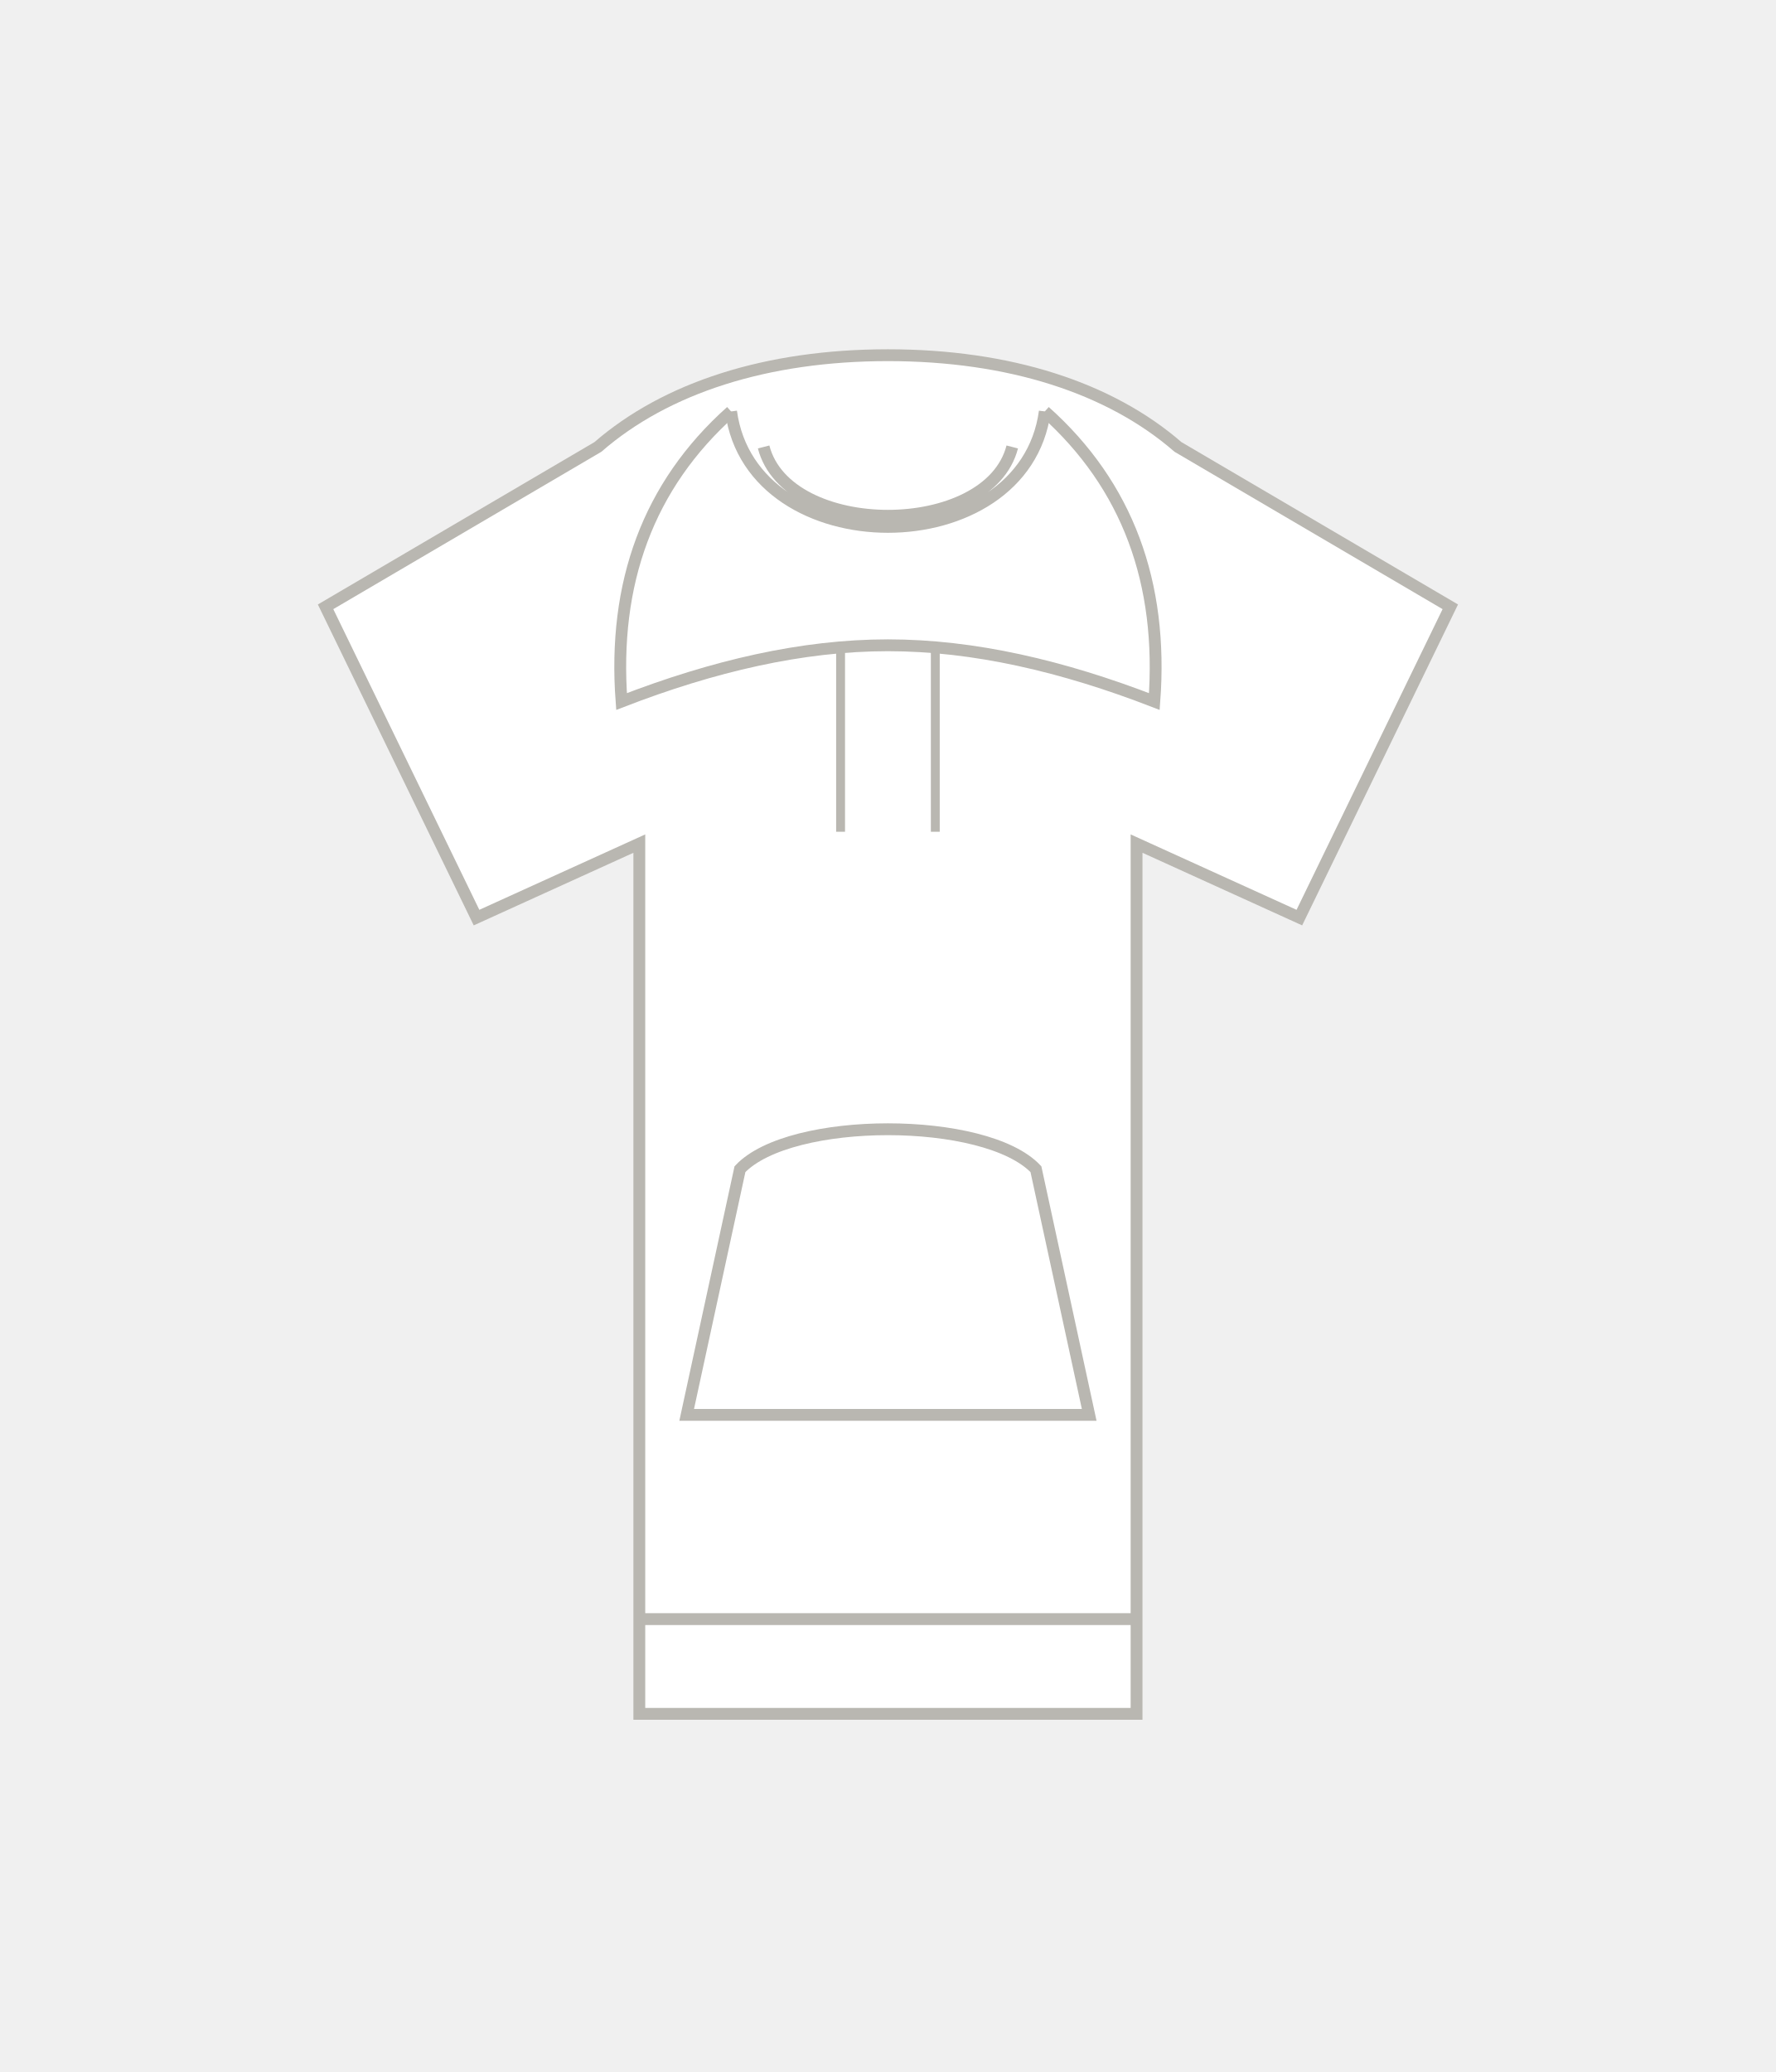
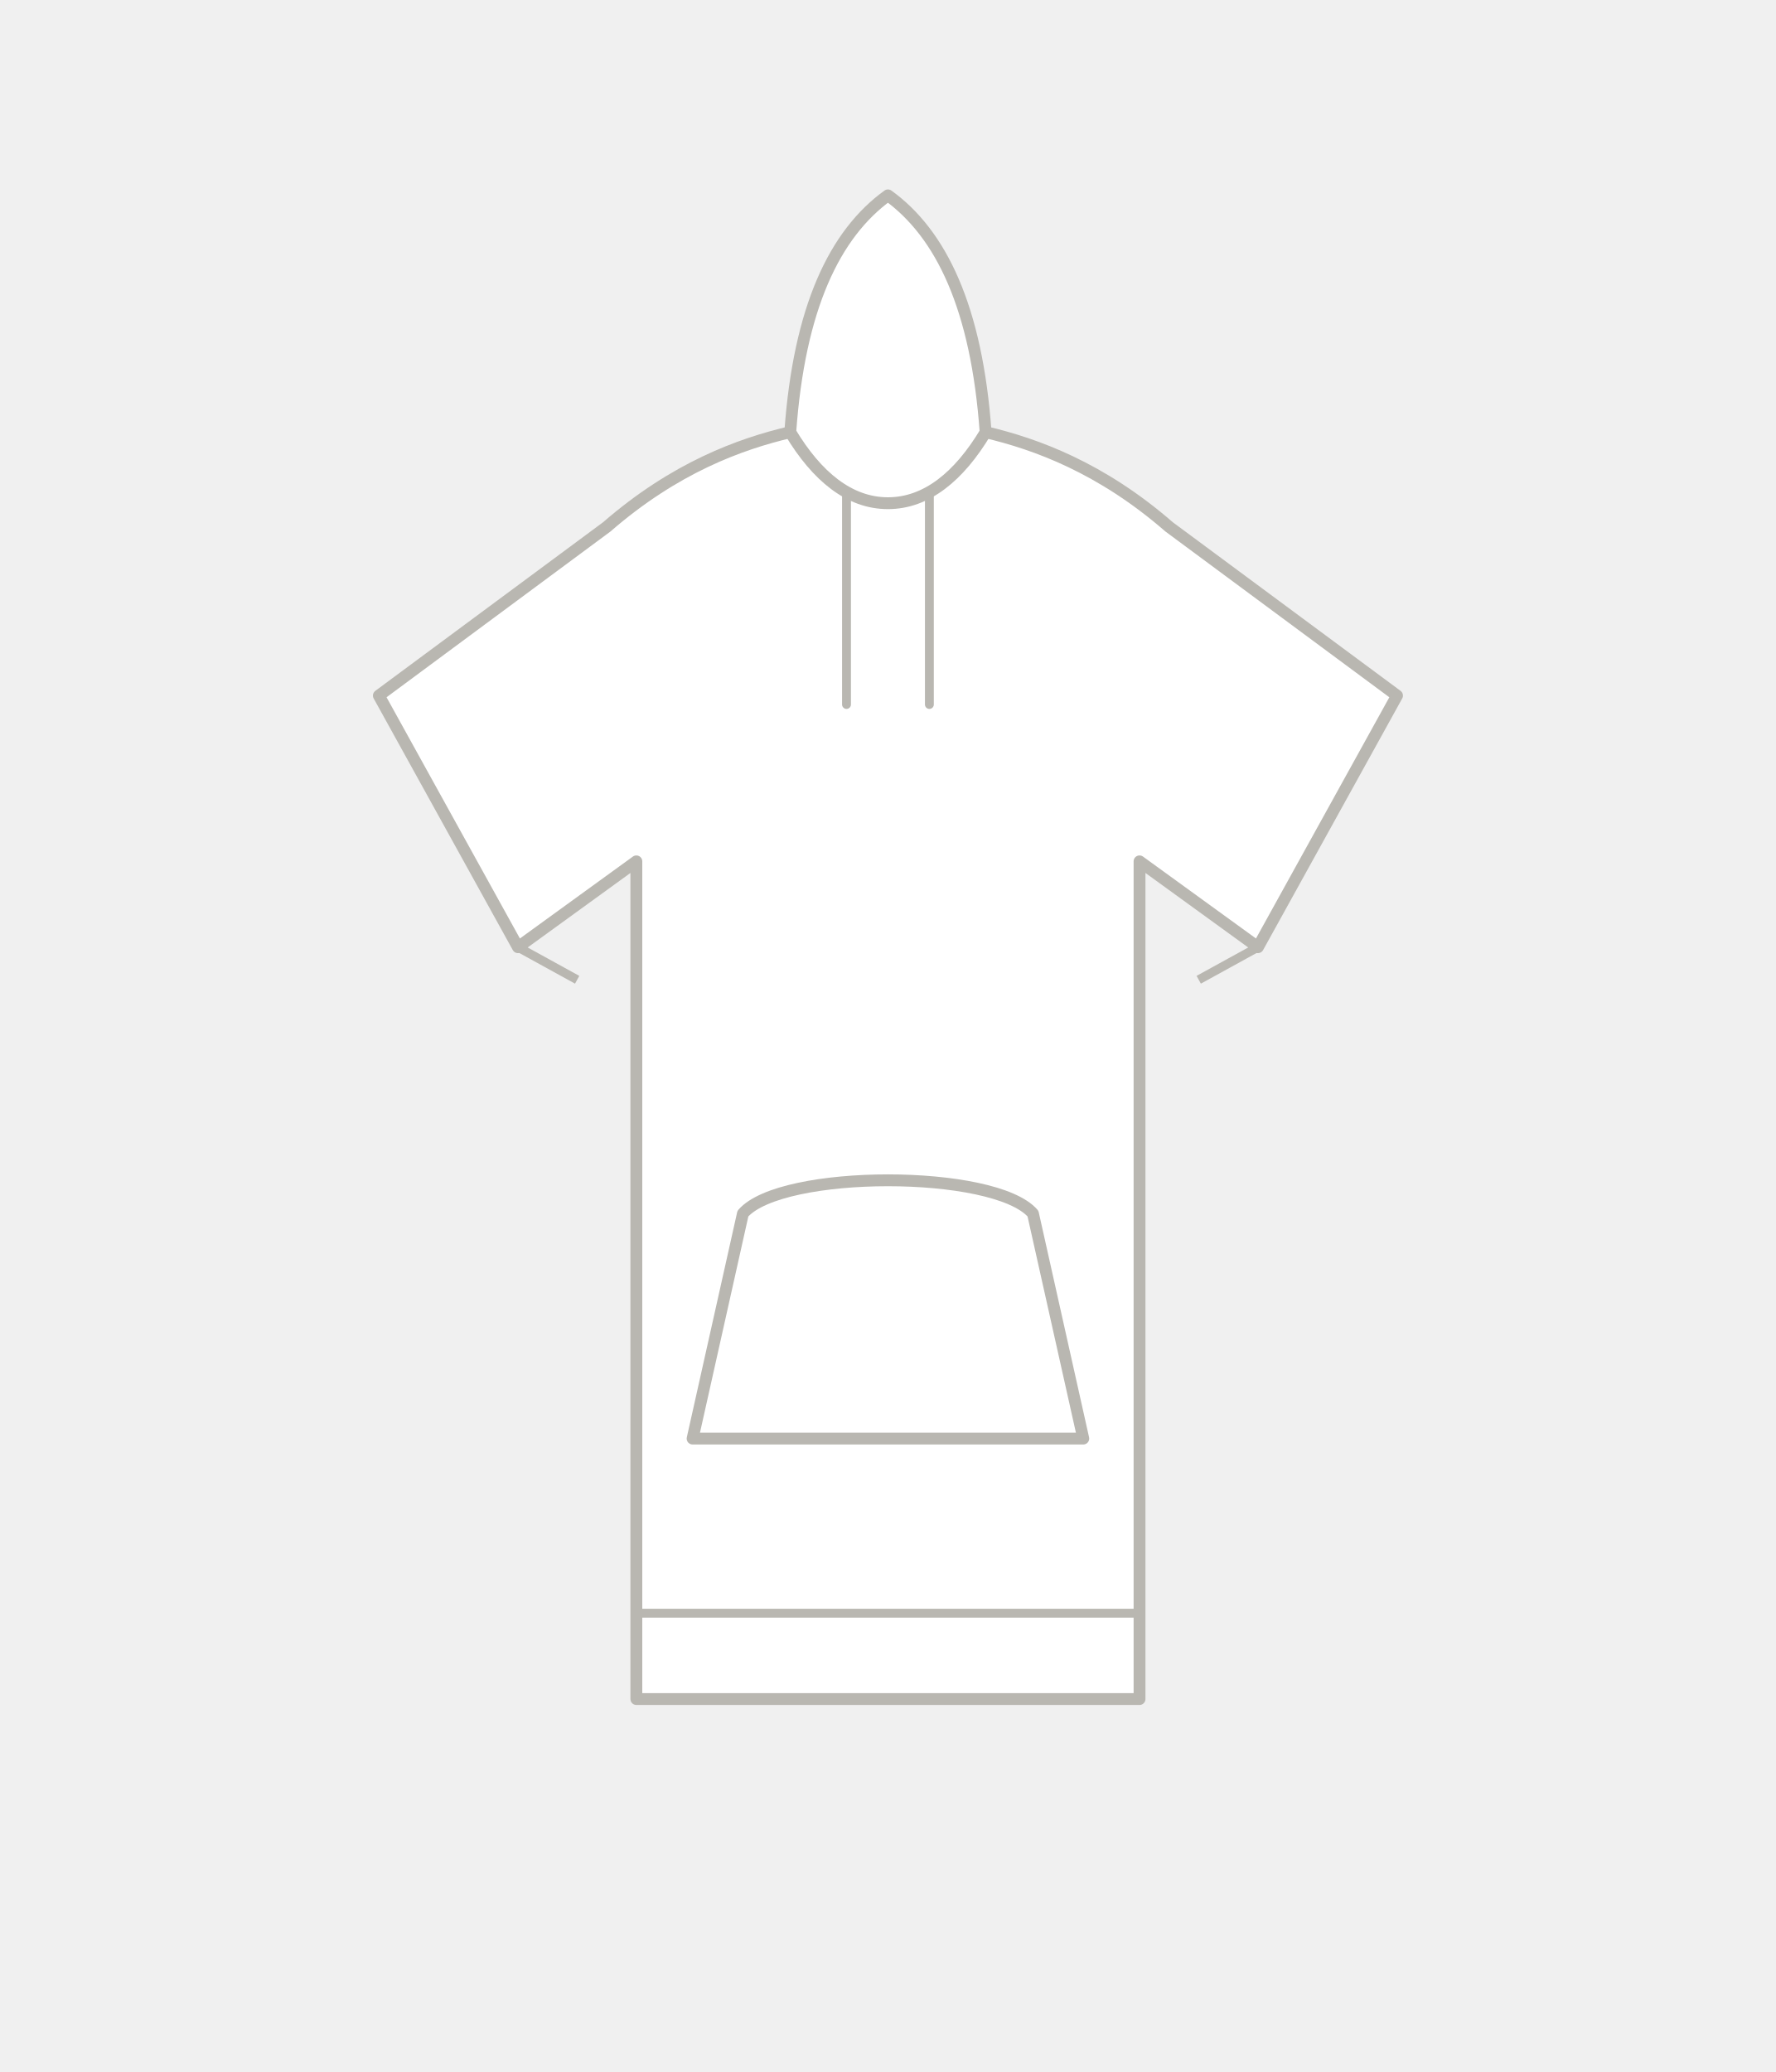
<svg xmlns="http://www.w3.org/2000/svg" viewBox="0 0 600 700" role="img" aria-label="Hūdija priekšpuse un aizmugure">
  <g id="shirt-front">
-     <path class="shirt-body" fill="#ffffff" stroke="#b9b7b1" stroke-width="4" d="M202 151c23-20 57-31 98-31s75 11 98 31l92 54-51 105-55-25v294H216V285l-55 25-51-105 92-54z" />
-     <path fill="none" stroke="#b9b7b1" stroke-width="4" d="M247 139c7 52 99 52 106 0M258 151c8 31 76 31 84 0" />
-     <path fill="none" stroke="#b9b7b1" stroke-width="4" d="M247 139c-28 25-40 58-37 98 31-12 61-19 90-19s59 7 90 19c3-40-9-73-37-98" />
-     <path fill="none" stroke="#b9b7b1" stroke-width="3" d="M284 220v61m32-61v61" />
-     <path fill="none" stroke="#b9b7b1" stroke-width="4" d="M250 395c17-18 83-18 100 0l18 83H232l18-83zM216 547h168" />
+     <path class="shirt-body" fill="#ffffff" stroke="#b9b7b1" stroke-width="4" stroke-linejoin="round" d="M205 178          C228 158 250 150 267 146          C278 154 289 158 300 158          C311 158 322 154 333 146          C350 150 372 158 395 178          L472 235          L425 320          L385 291          L385 574          L215 574          L215 291          L175 320          L128 235          Z" />
+     <path class="shirt-body" fill="#ffffff" stroke="#b9b7b1" stroke-width="4" stroke-linejoin="round" d="M267 146          C270 104 282 79 300 66          C318 79 330 104 333 146          C324 161 313 170 300 170          C287 170 276 161 267 146 Z" />
+     <path fill="none" stroke="#b9b7b1" stroke-width="3" stroke-linecap="round" d="M286 166 L286 238 M314 166 L314 238" />
+     <path fill="none" stroke="#b9b7b1" stroke-width="4" stroke-linejoin="round" d="M251 410          C264 395 336 395 349 410          L366 486          L234 486 Z" />
+     <path fill="none" stroke="#b9b7b1" stroke-width="3" d="M215 545 H385" />
+     <path fill="none" stroke="#b9b7b1" stroke-width="3" d="M175 320 L195 331 M425 320 L405 331" />
  </g>
  <g id="shirt-back" style="display:none">
-     <path class="shirt-body" fill="#ffffff" stroke="#b9b7b1" stroke-width="4" d="M202 151c23-20 57-31 98-31s75 11 98 31l92 54-51 105-55-25v294H216V285l-55 25-51-105 92-54z" />
-     <path fill="none" stroke="#b9b7b1" stroke-width="4" d="M247 139c-28 25-40 58-37 98 31-12 61-19 90-19s59 7 90 19c3-40-9-73-37-98M247 139c7 52 99 52 106 0M216 547h168" />
+     <path class="shirt-body" fill="#ffffff" stroke="#b9b7b1" stroke-width="4" stroke-linejoin="round" d="M205 178          C228 158 250 150 267 146          C278 154 289 158 300 158          C311 158 322 154 333 146          C350 150 372 158 395 178          L472 235          L425 320          L385 291          L385 574          L215 574          L215 291          L175 320          L128 235          Z" />
+     <path class="shirt-body" fill="#ffffff" stroke="#b9b7b1" stroke-width="4" stroke-linejoin="round" d="M263 151          C267 105 280 78 300 64          C320 78 333 105 337 151          C326 174 314 187 300 190          C286 187 274 174 263 151 Z" />
+     <path fill="none" stroke="#b9b7b1" stroke-width="3" d="M300 66 V186" />
+     <path fill="none" stroke="#b9b7b1" stroke-width="3" d="M215 545 H385" />
+     <path fill="none" stroke="#b9b7b1" stroke-width="3" d="M175 320 L195 331 M425 320 L405 331" />
  </g>
</svg>
